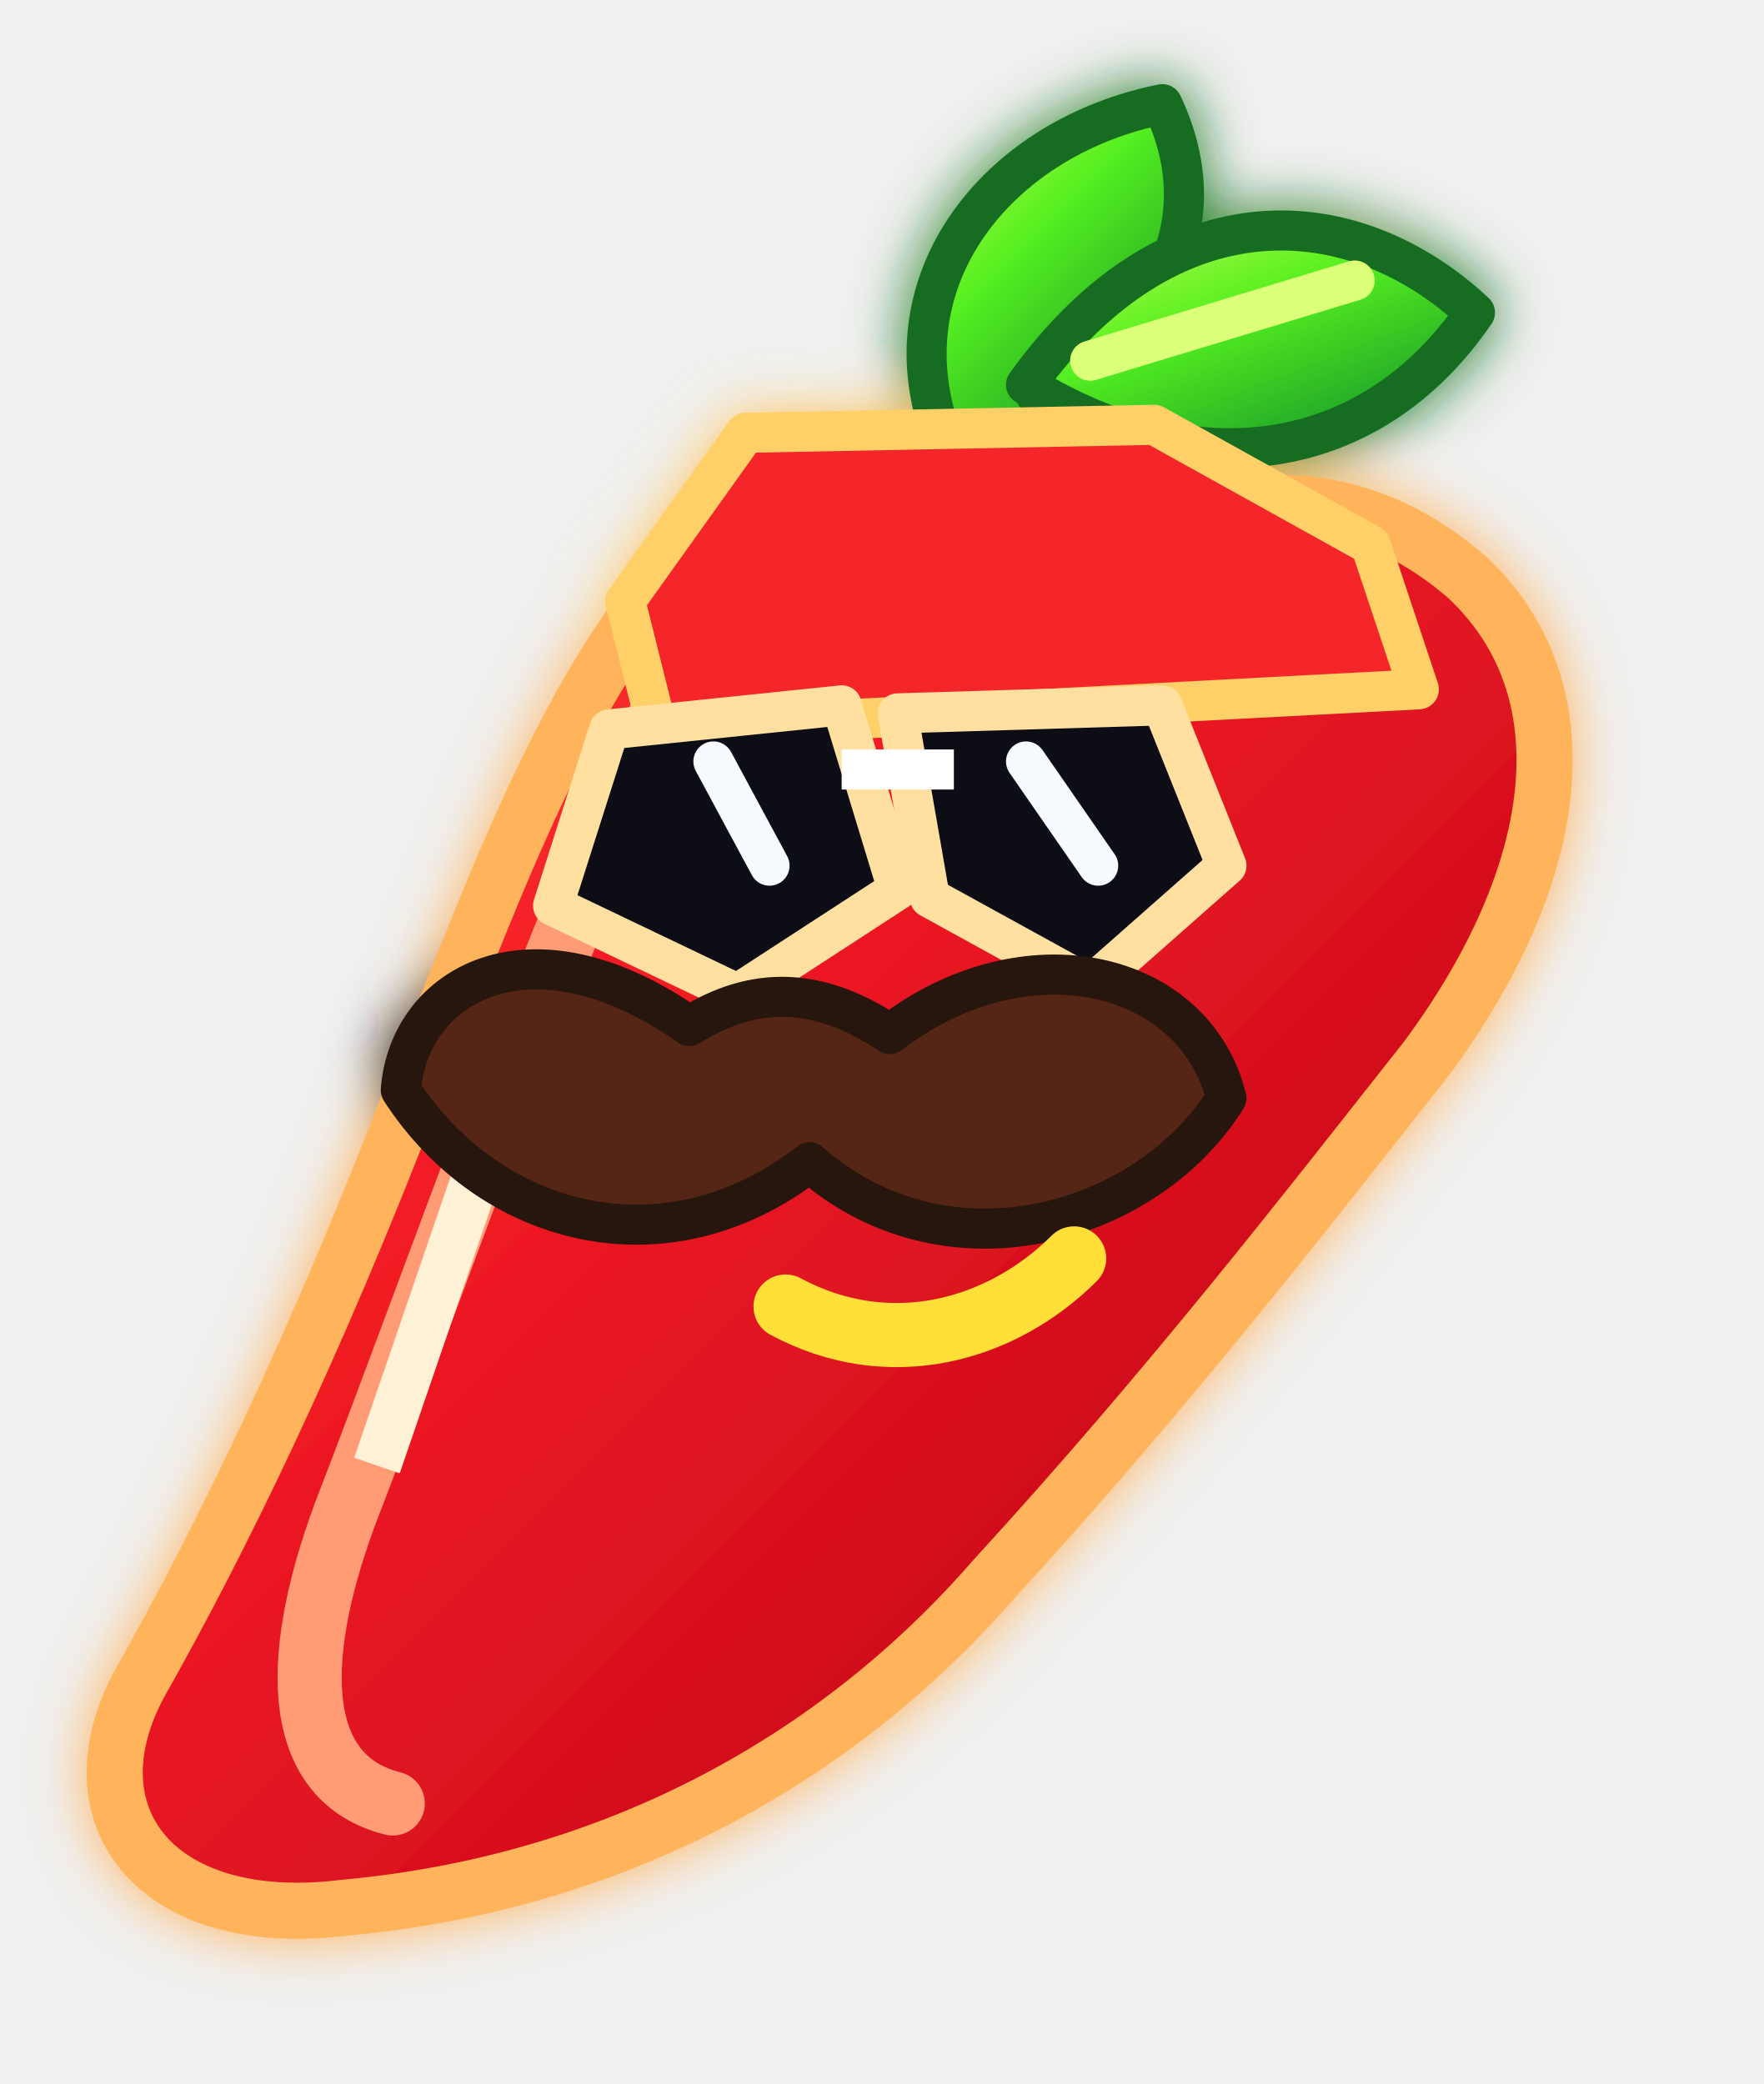
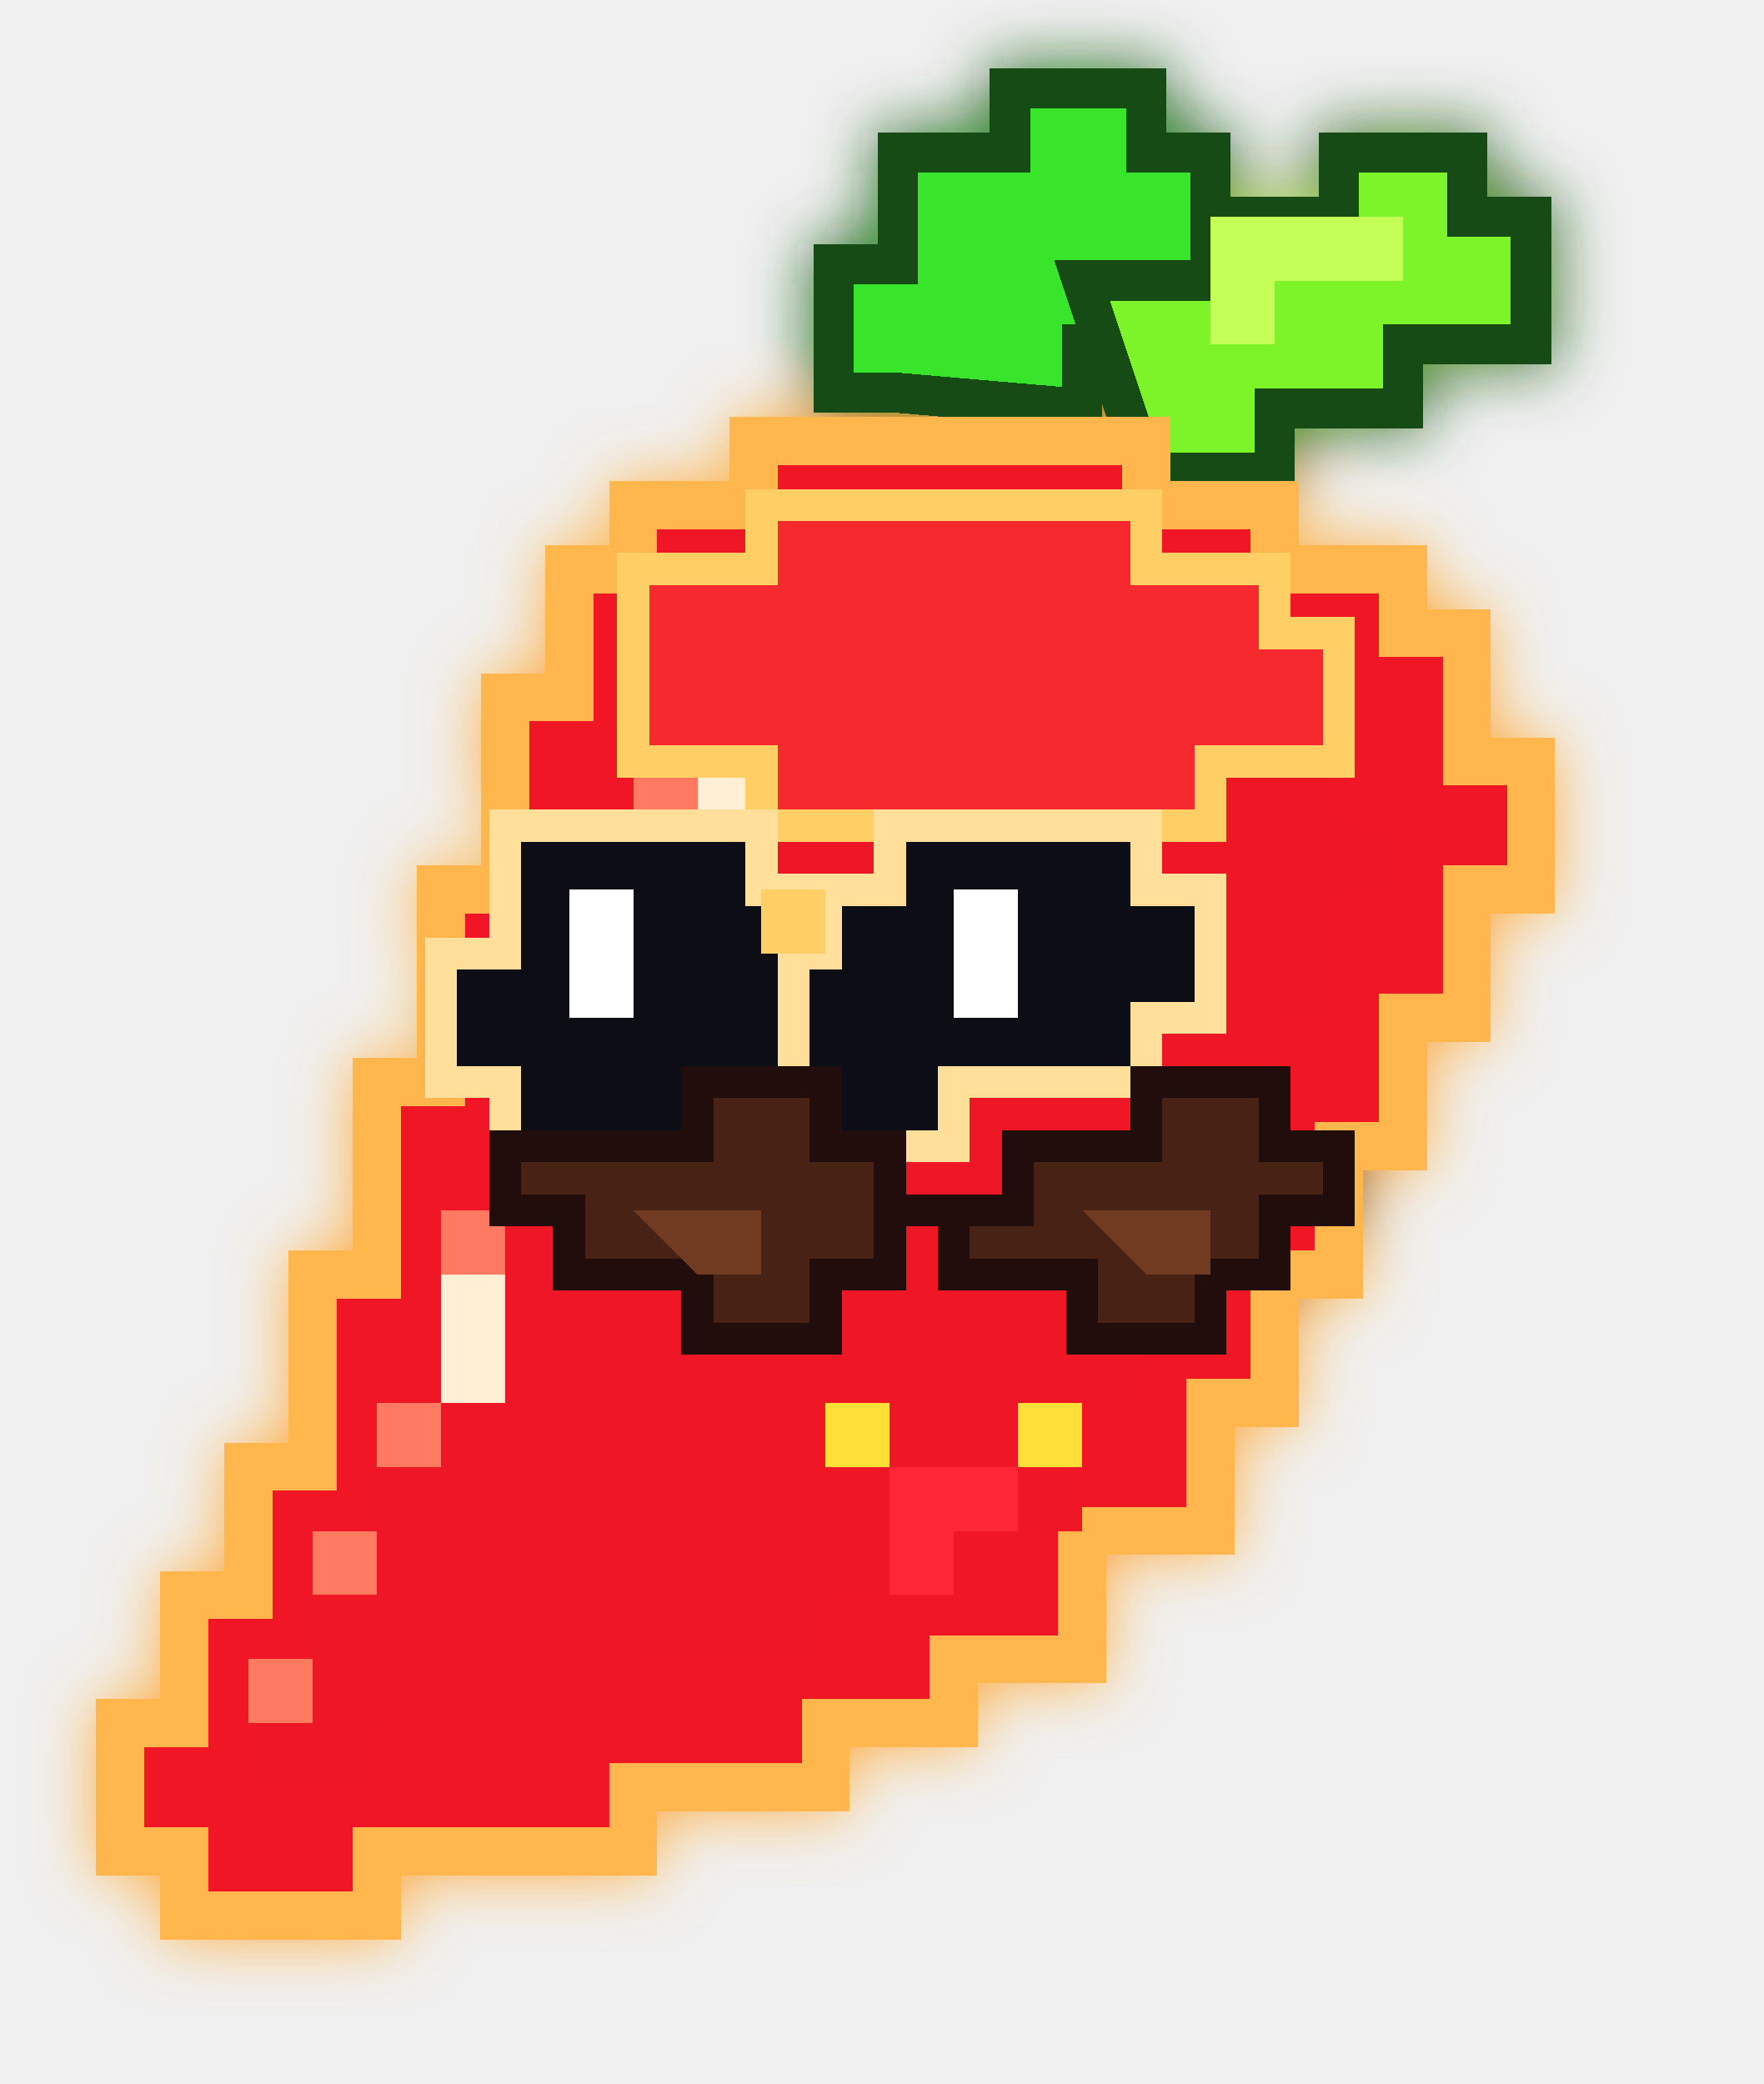
- <svg xmlns="http://www.w3.org/2000/svg" viewBox="0 0 220 260">
+ <svg xmlns="http://www.w3.org/2000/svg" viewBox="0 0 220 260" shape-rendering="crispEdges">
  <defs>
-     <linearGradient id="pepper" x1="0" y1="0" x2="1" y2="1">
-       <stop stop-color="#ff4c3d" />
-       <stop offset=".35" stop-color="#f31c25" />
-       <stop offset=".75" stop-color="#c90a1b" />
-       <stop offset="1" stop-color="#790516" />
-     </linearGradient>
-     <linearGradient id="leaf" x1="0" y1="0" x2=".8" y2="1">
-       <stop stop-color="#caff51" />
-       <stop offset=".45" stop-color="#55ef20" />
-       <stop offset="1" stop-color="#14952a" />
-     </linearGradient>
-     <filter id="neon" x="-40%" y="-40%" width="180%" height="180%">
-       <feGaussianBlur stdDeviation="3.5" result="b" />
+     <filter id="glow" x="-40%" y="-35%" width="180%" height="180%">
+       <feGaussianBlur stdDeviation="4" result="b" />
      <feMerge>
        <feMergeNode in="b" />
        <feMergeNode in="SourceGraphic" />
      </feMerge>
    </filter>
  </defs>
-   <g filter="url(#neon)" stroke-linejoin="round">
-     <path d="M117 53C111 34 125 17 145 13 153 30 142 43 128 52" fill="url(#leaf)" stroke="#176d22" stroke-width="5" />
-     <path d="M128 48C146 23 169 25 184 39 171 58 149 61 128 48Z" fill="url(#leaf)" stroke="#176d22" stroke-width="5" />
-     <path d="M136 45 169 35" stroke="#dcff79" stroke-width="5" stroke-linecap="round" />
-     <path d="M87 68C72 83 63 107 52 135 39 169 27 193 18 209 8 226 19 241 43 238 76 235 104 220 124 197 146 173 163 151 178 132 195 109 198 86 183 72 168 59 151 61 137 70 119 58 101 58 87 68Z" fill="url(#pepper)" stroke="#ffb45b" stroke-width="7" />
-     <path d="M84 86C69 117 55 158 43 189 36 208 37 222 49 225" fill="none" stroke="#ff9c75" stroke-width="8" stroke-linecap="round" />
-     <path d="M60 145 48 180" stroke="#fff1d6" stroke-width="6" stroke-linecap="square" />
-     <path d="M78 75 93 54 144 53 171 68 177 86 82 91Z" fill="#f5282c" stroke="#ffcf68" stroke-width="5" />
-     <path d="M76 91 105 88 112 111 92 124 69 113Z" fill="#080d18" stroke="#ffe0a0" stroke-width="5" />
-     <path d="M112 89 145 88 153 108 136 123 116 112Z" fill="#080d18" stroke="#ffe0a0" stroke-width="5" />
-     <path d="M105 96 119 96" stroke="#fff" stroke-width="5" />
-     <path d="M89 95 96 108M128 95 137 108" stroke="#f7fbff" stroke-width="5" stroke-linecap="round" />
-     <path d="M86 128C66 114 51 123 50 136 61 153 83 159 101 145 118 160 143 153 153 137 149 121 128 116 111 129 102 123 94 123 86 128Z" fill="#542812" stroke="#27140d" stroke-width="5" />
-     <path d="M98 163C111 170 125 166 134 157" fill="none" stroke="#ffdf39" stroke-width="8" stroke-linecap="round" />
+   <g filter="url(#glow)" stroke-linejoin="miter">
+     <path d="M112 49H104V33H112V19H126V11H143V19H151V35H143V43H135V51Z" fill="#37e52c" stroke="#174b18" stroke-width="5" />
+     <path d="M135 35H151V27H167V19H183V27H191V43H175V51H159V59H143Z" fill="#7df32c" stroke="#174b18" stroke-width="5" />
+     <path d="M151 27H175V35H159V43H151Z" fill="#c4ff58" />
+     <path d="M94 55H143V63H159V71H175V79H183V95H191V111H183V127H175V143H167V159H159V175H151V191H135V207H119V215H103V223H79V231H47V239H23V231H15V215H23V199H31V183H39V159H47V135H55V111H63V87H71V71H79V63H94Z" fill="#f01827" stroke="#ffb64e" stroke-width="6" />
+     <path d="M79 79H95V71H143V79H159V87H167V103H175V111H167V127H159V143H151V159H143V175H135V191H119V199H103V207H79V215H47V223H31V215H39V199H47V183H55V159H63V135H71V111H79V95Z" fill="#ef1826" />
+     <path d="M79 95H87V111H79V127H71V143H63V159H55V183H47V199H39V215H31V207H39V191H47V175H55V151H63V127H71V103H79Z" fill="#ff7a61" />
+     <path d="M87 87H103V95H95V111H87Z M55 159H63V175H55Z" fill="#fff0d5" />
+     <path d="M79 71H95V63H143V71H159V79H167V95H151V103H95V95H79Z" fill="#f6292d" stroke="#ffcf66" stroke-width="4" />
+     <path d="M63 103H95V111H103V135H87V143H63V135H55V119H63Z" fill="#070b16" stroke="#ffdf9a" stroke-width="4" />
+     <path d="M103 111H111V103H143V111H151V127H143V135H119V143H103V135H99V119H103Z" fill="#070b16" stroke="#ffdf9a" stroke-width="4" />
+     <path d="M71 111H79V127H71Z M119 111H127V127H119Z" fill="#fff" />
+     <path d="M95 111H103V119H95Z" fill="#ffcf66" />
+     <path d="M71 143H63V151H71V159H87V167H103V159H111V151H119V159H135V167H151V159H159V151H167V143H159V135H143V143H127V151H111V143H103V135H87V143Z" fill="#4a2113" stroke="#241009" stroke-width="4" />
+     <path d="M79 151H95V159H87Z M135 151H151V159H143Z" fill="#713a20" />
+     <path d="M103 175H111V183H127V175H135V183H127V191H111V183H103Z" fill="#ffdf38" />
+     <path d="M111 183H127V191H119V199H111Z" fill="#ff2638" />
  </g>
</svg>
